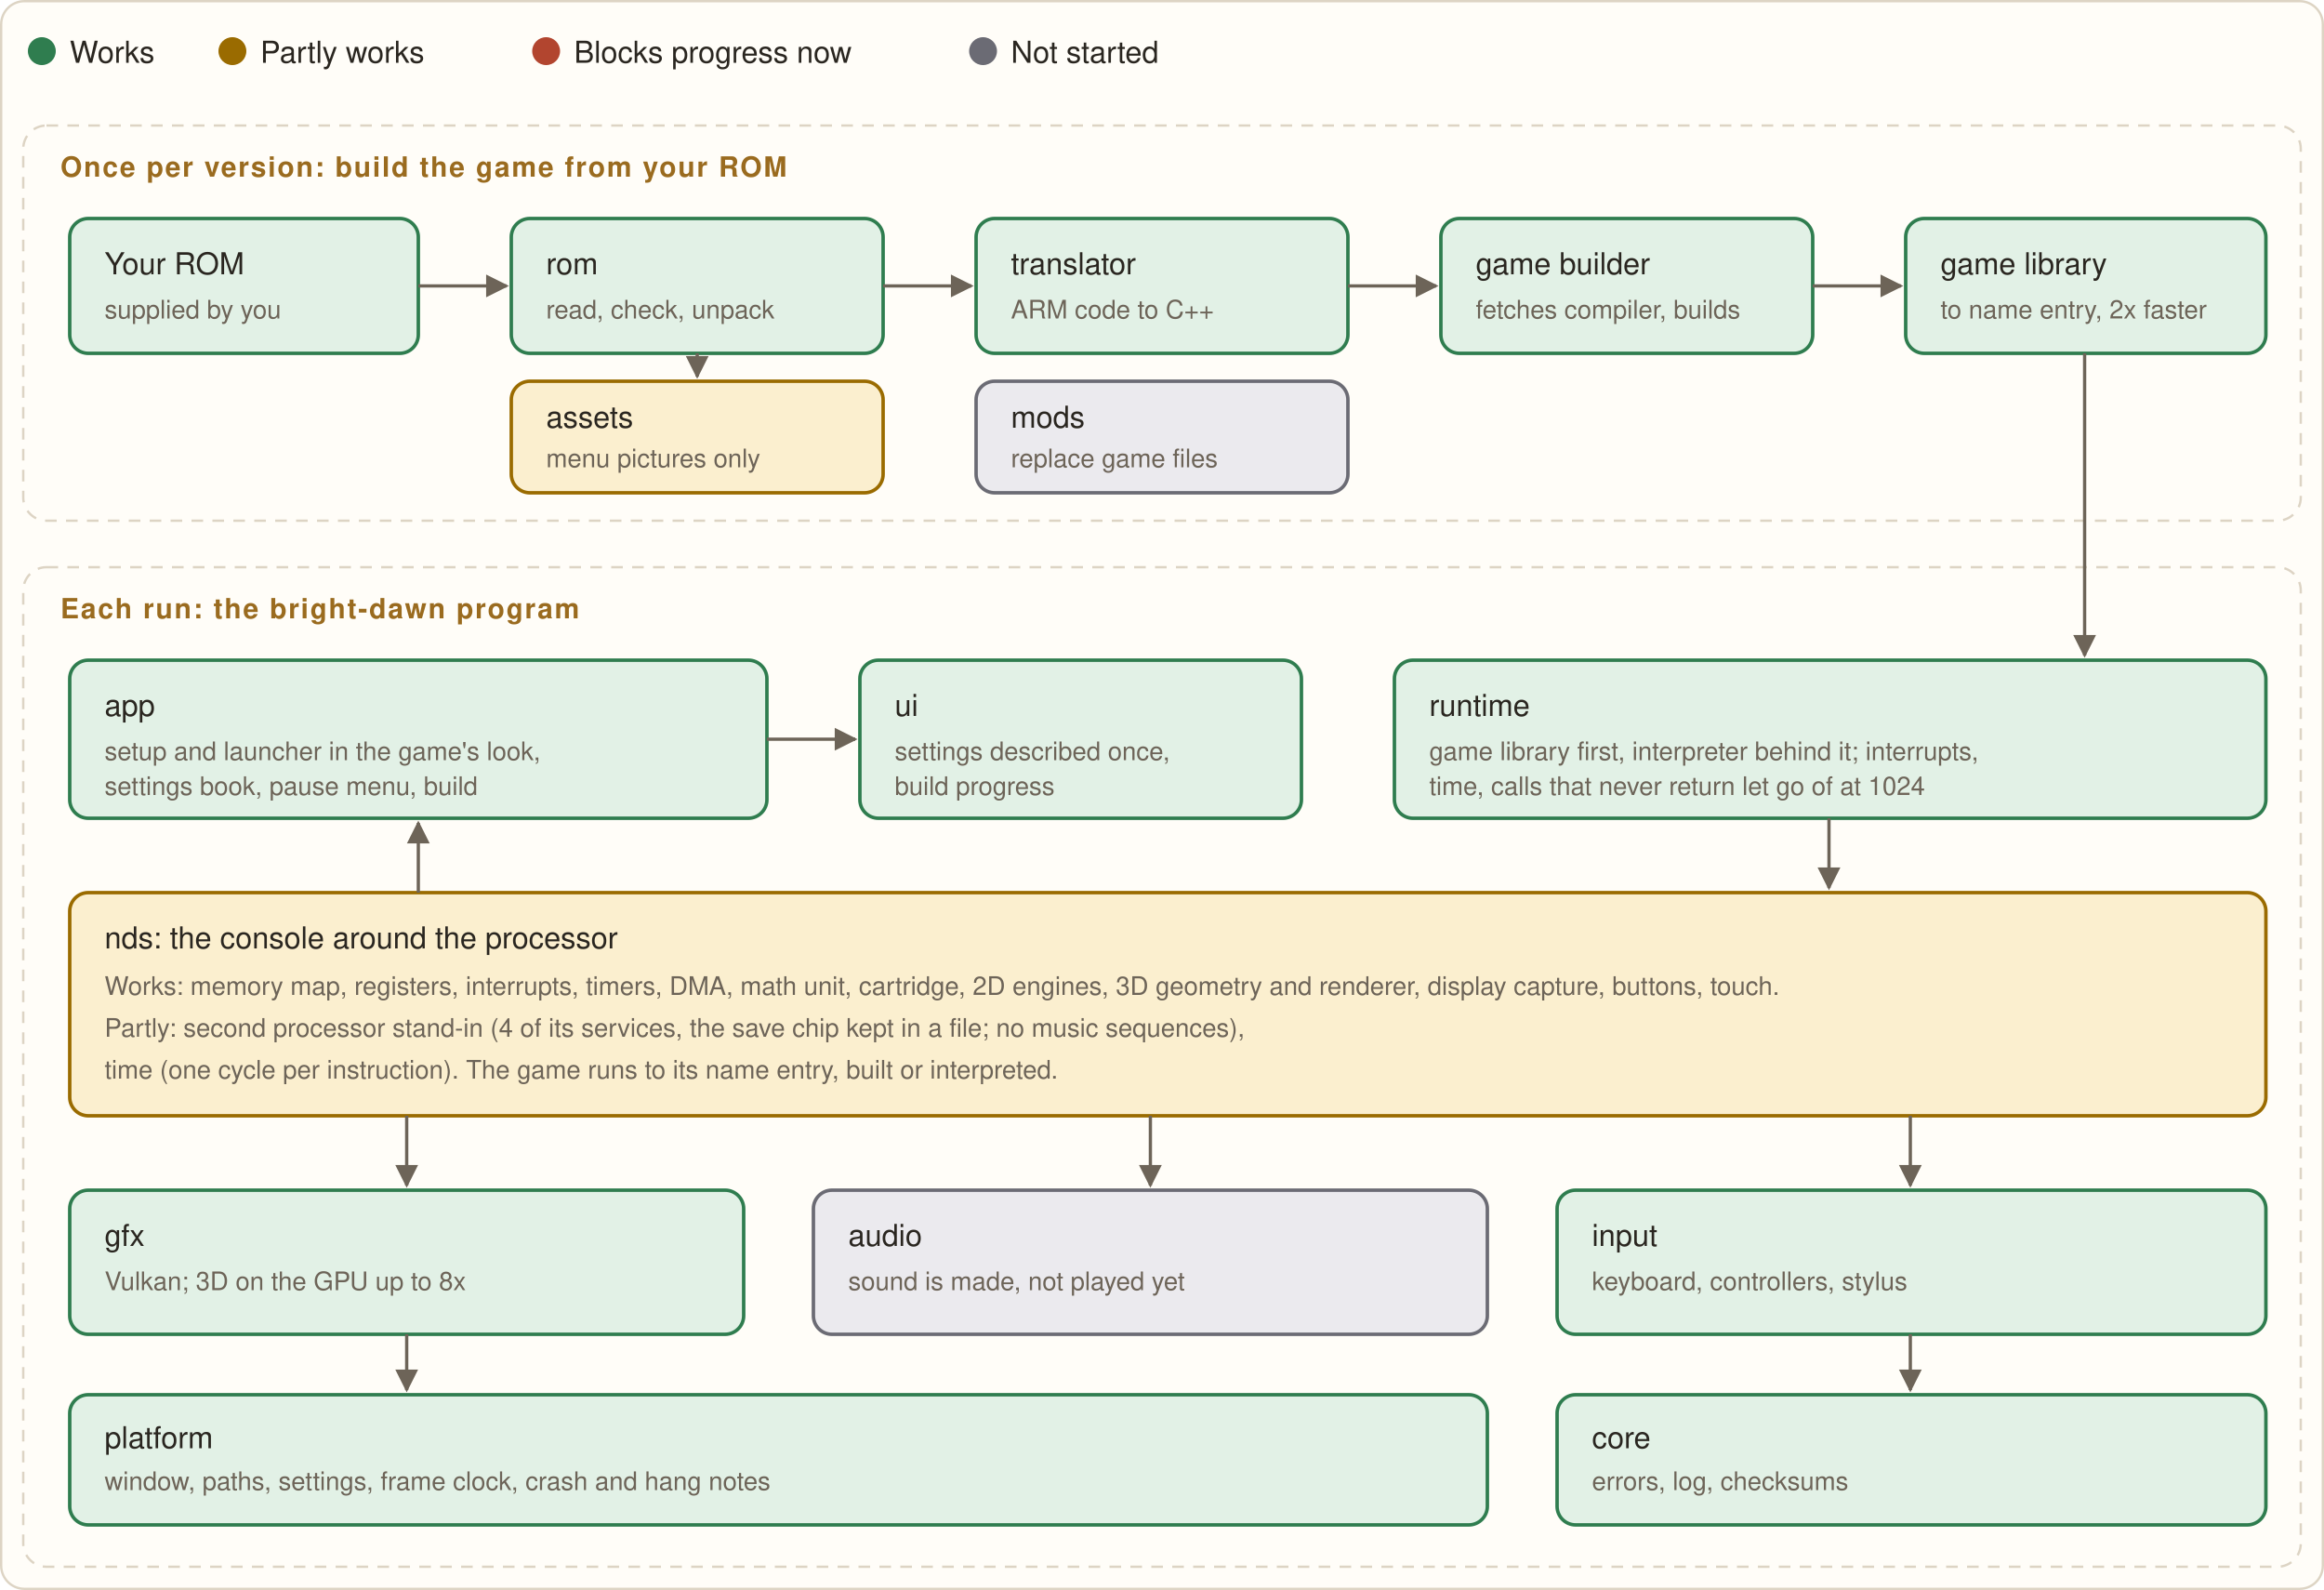
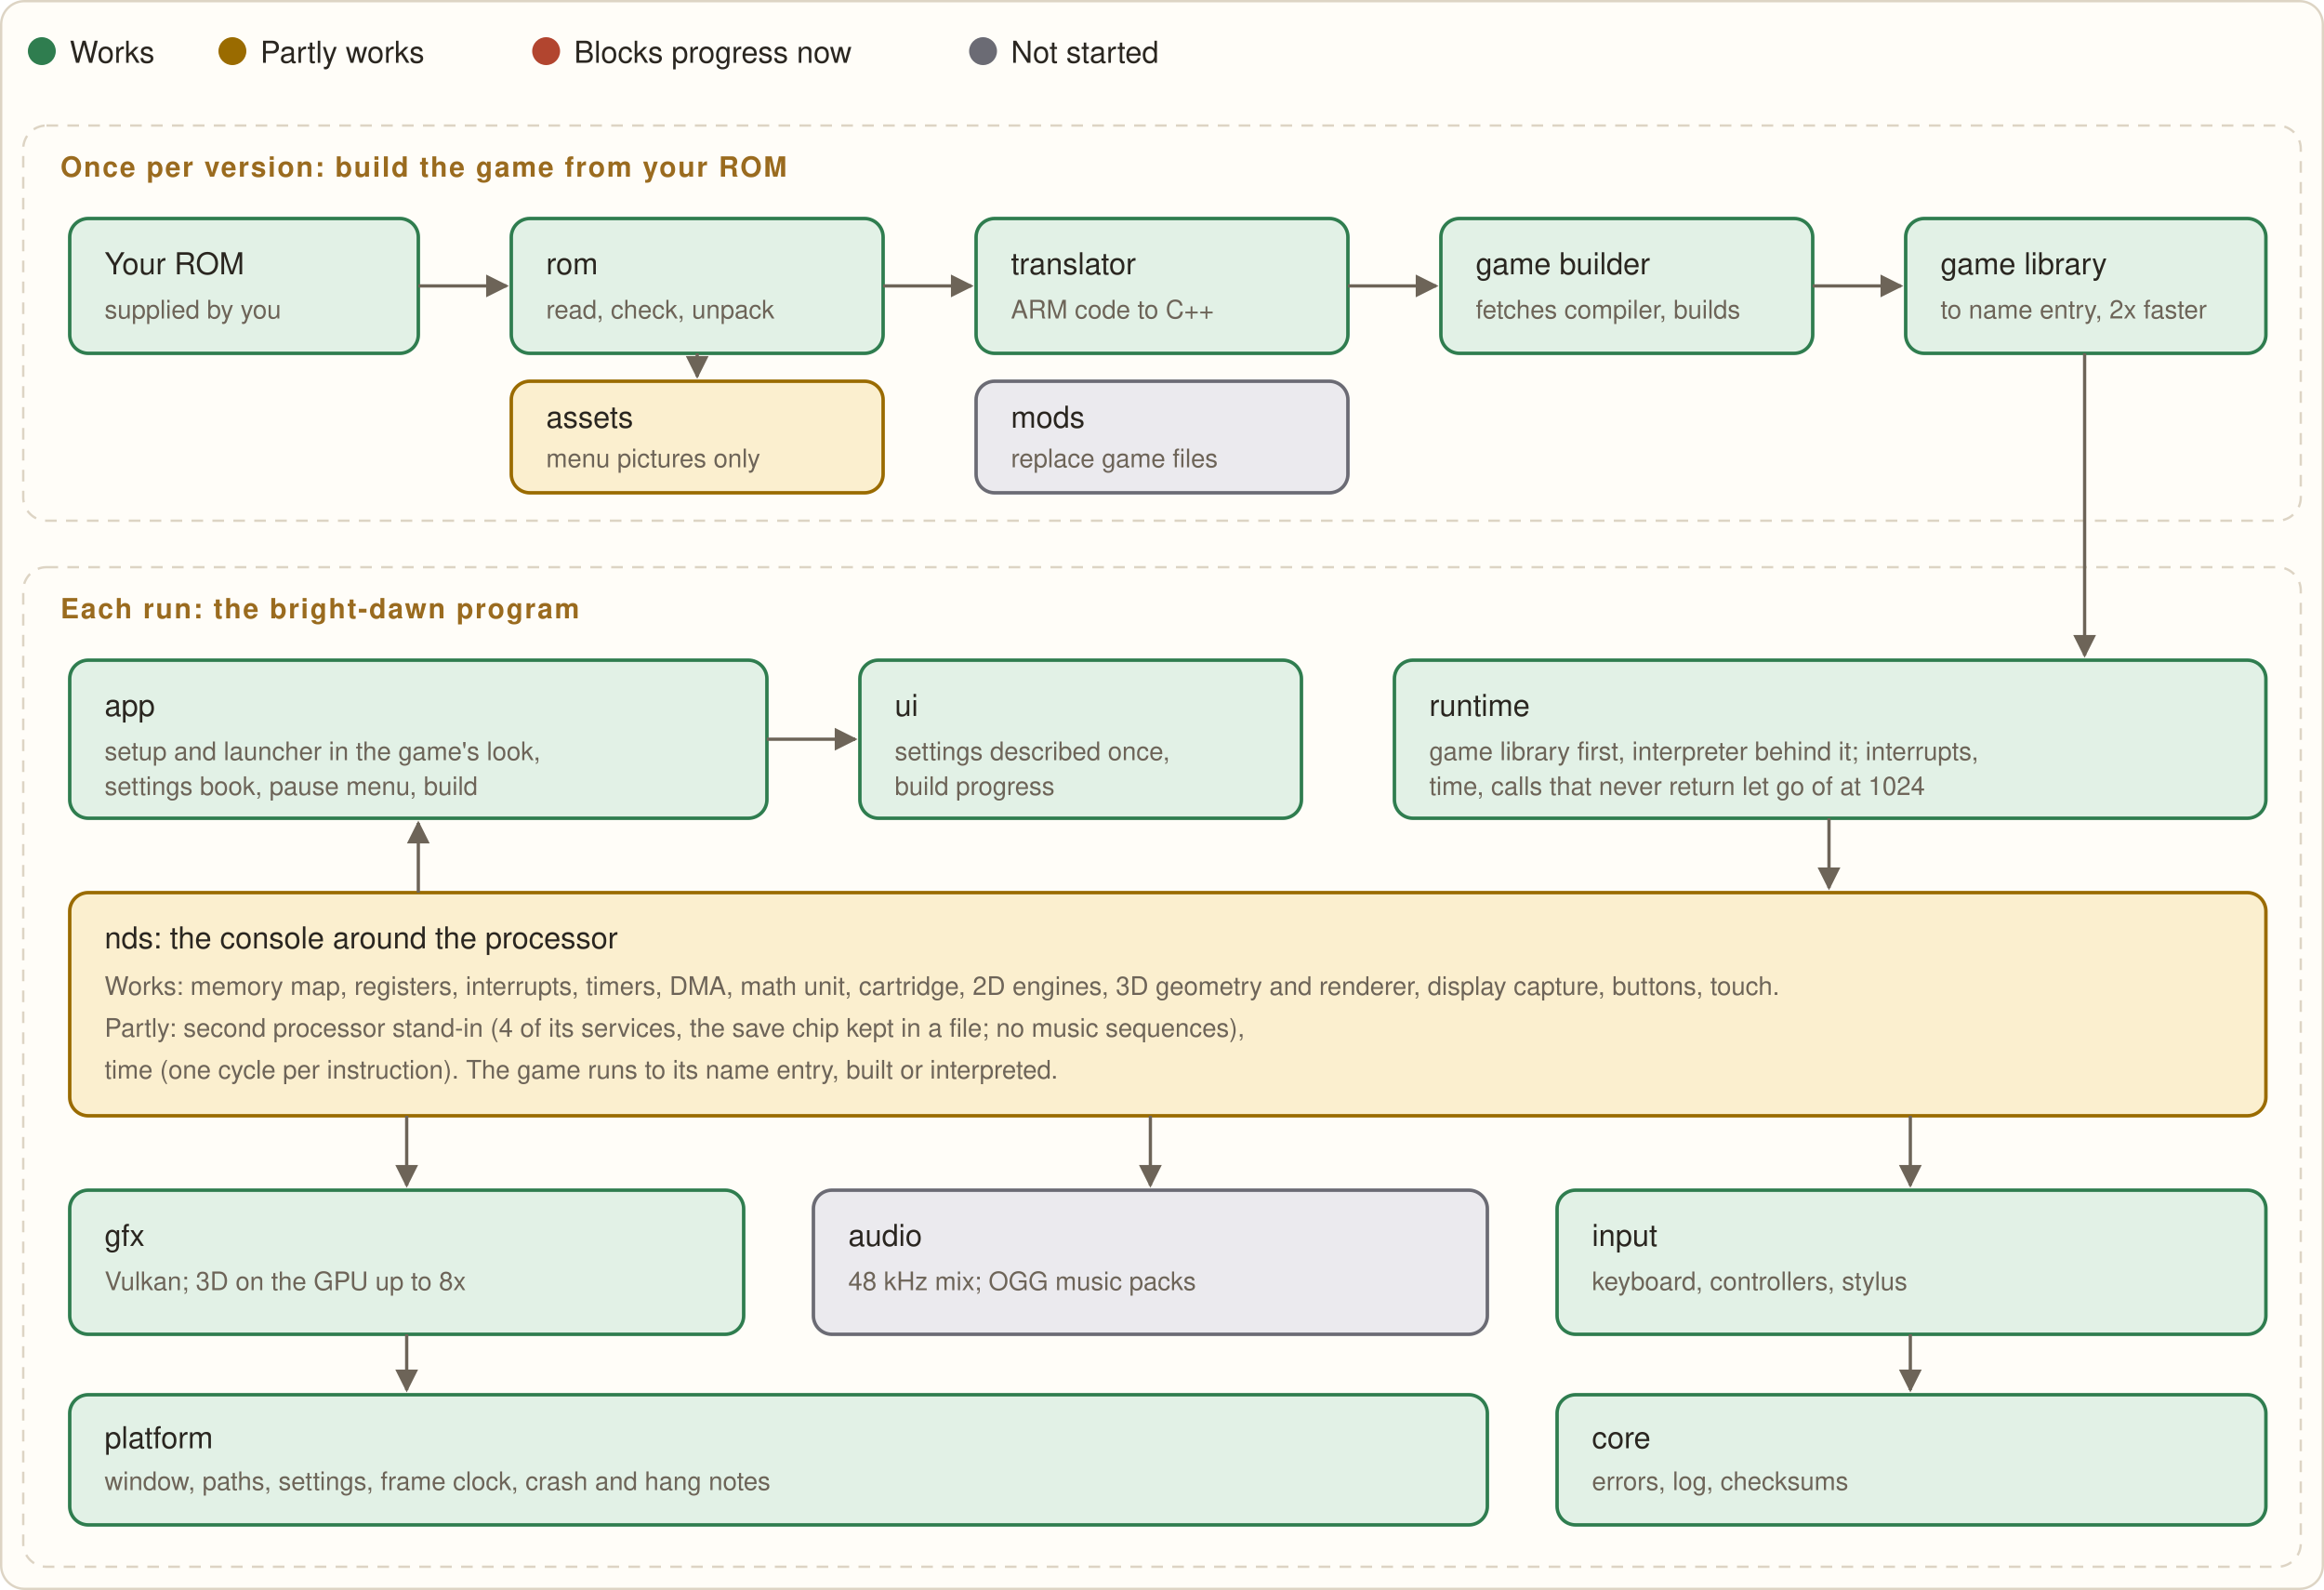
<svg xmlns="http://www.w3.org/2000/svg" viewBox="0 0 1000 684" width="1000" height="684" role="img" aria-label="Bright Dawn project map: each part and its status">
  <style>text{font:13px -apple-system,BlinkMacSystemFont,'Segoe UI',Helvetica,Arial,sans-serif}.sub{font-size:11px}.group text{font-weight:600;font-size:12px;letter-spacing:.06em;text-transform:uppercase}.group rect{fill:none;stroke-dasharray:5 4}.box rect{stroke-width:1.5}.edge{stroke-width:1.4;fill:none;marker-end:url(#arrow)}.edge.stop{stroke-dasharray:4 3}.surface{fill:#fffdf8;stroke:#ddd4c4}text{fill:#2a2620}.sub{fill:#6d6458}.group rect{stroke:#ddd4c4}.group text{fill:#9a6b1f}.edge{stroke:#6d6458}.arrow{fill:#6d6458}.edge.stop{stroke:#b2452f}.done rect{fill:#e2f1e6;stroke:#2f7d4f}.done circle{fill:#2f7d4f}.part rect{fill:#fbefcf;stroke:#9a6b00}.part circle{fill:#9a6b00}.block rect{fill:#f8e1da;stroke:#b2452f}.block circle{fill:#b2452f}.none rect{fill:#ebeaee;stroke:#6b6b74}.none circle{fill:#6b6b74}@media (prefers-color-scheme:dark){.surface{fill:#201d16;stroke:#3a3428}text{fill:#ece5d8}.sub{fill:#a89e8e}.group rect{stroke:#3a3428}.group text{fill:#d9a54a}.edge{stroke:#a89e8e}.arrow{fill:#a89e8e}.edge.stop{stroke:#f08f78}.done rect{fill:#1d3325;stroke:#7fd19c}.done circle{fill:#7fd19c}.part rect{fill:#3a3016;stroke:#e8c25e}.part circle{fill:#e8c25e}.block rect{fill:#3d2119;stroke:#f08f78}.block circle{fill:#f08f78}.none rect{fill:#2b2a30;stroke:#b3b3bd}.none circle{fill:#b3b3bd}}</style>
  <defs>
    <marker id="arrow" viewBox="0 0 10 10" refX="9" refY="5" markerWidth="7" markerHeight="7" orient="auto-start-reverse">
      <path class="arrow" d="M0,0 L10,5 L0,10 z" />
    </marker>
  </defs>
  <rect class="surface" x="0.5" y="0.5" width="999" height="683" rx="10" />
  <g class="done">
    <circle cx="18" cy="22" r="6" />
    <text x="30" y="27">Works</text>
  </g>
  <g class="part">
    <circle cx="100" cy="22" r="6" />
    <text x="112" y="27">Partly works</text>
  </g>
  <g class="block">
    <circle cx="235" cy="22" r="6" />
    <text x="247" y="27">Blocks progress now</text>
  </g>
  <g class="none">
    <circle cx="423" cy="22" r="6" />
    <text x="435" y="27">Not started</text>
  </g>
  <g transform="translate(0 44)">
    <g class="group">
      <rect x="10" y="10" width="980" height="170" rx="10" />
      <text x="26" y="32">Once per version: build the game from your ROM</text>
    </g>
    <g class="group">
      <rect x="10" y="200" width="980" height="430" rx="10" />
      <text x="26" y="222">Each run: the bright-dawn program</text>
    </g>
    <g class="box done">
      <rect x="30" y="50" width="150" height="58" rx="8" />
      <text x="45" y="74">Your ROM</text>
      <text class="sub" x="45" y="93">supplied by you</text>
    </g>
    <g class="box done">
      <rect x="220" y="50" width="160" height="58" rx="8" />
      <text x="235" y="74">rom</text>
      <text class="sub" x="235" y="93">read, check, unpack</text>
    </g>
    <g class="box done">
      <rect x="420" y="50" width="160" height="58" rx="8" />
      <text x="435" y="74">translator</text>
      <text class="sub" x="435" y="93">ARM code to C++</text>
    </g>
    <g class="box done">
      <rect x="620" y="50" width="160" height="58" rx="8" />
      <text x="635" y="74">game builder</text>
      <text class="sub" x="635" y="93">fetches compiler, builds</text>
    </g>
    <g class="box done">
      <rect x="820" y="50" width="155" height="58" rx="8" />
      <text x="835" y="74">game library</text>
      <text class="sub" x="835" y="93">to name entry, 2x faster</text>
    </g>
    <g class="box part">
      <rect x="220" y="120" width="160" height="48" rx="8" />
      <text x="235" y="140">assets</text>
      <text class="sub" x="235" y="157">menu pictures only</text>
    </g>
    <g class="box none">
      <rect x="420" y="120" width="160" height="48" rx="8" />
      <text x="435" y="140">mods</text>
      <text class="sub" x="435" y="157">replace game files</text>
    </g>
    <g class="box done">
      <rect x="30" y="240" width="300" height="68" rx="8" />
      <text x="45" y="264">app</text>
      <text class="sub" x="45" y="283">setup and launcher in the game's look,</text>
      <text class="sub" x="45" y="298">settings book, pause menu, build</text>
    </g>
    <g class="box done">
      <rect x="370" y="240" width="190" height="68" rx="8" />
      <text x="385" y="264">ui</text>
      <text class="sub" x="385" y="283">settings described once,</text>
      <text class="sub" x="385" y="298">build progress</text>
    </g>
    <g class="box done">
      <rect x="600" y="240" width="375" height="68" rx="8" />
      <text x="615" y="264">runtime</text>
      <text class="sub" x="615" y="283">game library first, interpreter behind it; interrupts,</text>
      <text class="sub" x="615" y="298">time, calls that never return let go of at 1024</text>
    </g>
    <g class="box part">
      <rect x="30" y="340" width="945" height="96" rx="8" />
      <text x="45" y="364">nds: the console around the processor</text>
      <text class="sub" x="45" y="384">Works: memory map, registers, interrupts, timers, DMA, math unit, cartridge, 2D engines, 3D geometry and renderer, display capture, buttons, touch.</text>
      <text class="sub" x="45" y="402">Partly: second processor stand-in (4 of its services, the save chip kept in a file; no music sequences),</text>
      <text class="sub" x="45" y="420">time (one cycle per instruction). The game runs to its name entry, built or interpreted.</text>
    </g>
    <g class="box done">
      <rect x="30" y="468" width="290" height="62" rx="8" />
      <text x="45" y="492">gfx</text>
      <text class="sub" x="45" y="511">Vulkan; 3D on the GPU up to 8x</text>
    </g>
    <g class="box none">
      <rect x="350" y="468" width="290" height="62" rx="8" />
      <text x="365" y="492">audio</text>
-       <text class="sub" x="365" y="511">sound is made, not played yet</text>
+       <text class="sub" x="365" y="511">48 kHz mix; OGG music packs</text>
    </g>
    <g class="box done">
      <rect x="670" y="468" width="305" height="62" rx="8" />
      <text x="685" y="492">input</text>
      <text class="sub" x="685" y="511">keyboard, controllers, stylus</text>
    </g>
    <g class="box done">
      <rect x="30" y="556" width="610" height="56" rx="8" />
      <text x="45" y="579">platform</text>
      <text class="sub" x="45" y="597">window, paths, settings, frame clock, crash and hang notes</text>
    </g>
    <g class="box done">
      <rect x="670" y="556" width="305" height="56" rx="8" />
      <text x="685" y="579">core</text>
      <text class="sub" x="685" y="597">errors, log, checksums</text>
    </g>
    <path class="edge" d="M180,79 H218" />
    <path class="edge" d="M380,79 H418" />
    <path class="edge" d="M580,79 H618" />
    <path class="edge" d="M780,79 H818" />
    <path class="edge" d="M300,108 V118" />
    <path class="edge" d="M330,274 H368" />
    <path class="edge" d="M897,108 V238" />
    <path class="edge" d="M180,340 C180,330 180,320 180,310" />
    <path class="edge" d="M787,308 V338" />
    <path class="edge" d="M175,436 V466" />
    <path class="edge" d="M495,436 V466" />
    <path class="edge" d="M822,436 V466" />
    <path class="edge" d="M175,530 V554" />
    <path class="edge" d="M822,530 V554" />
  </g>
</svg>
